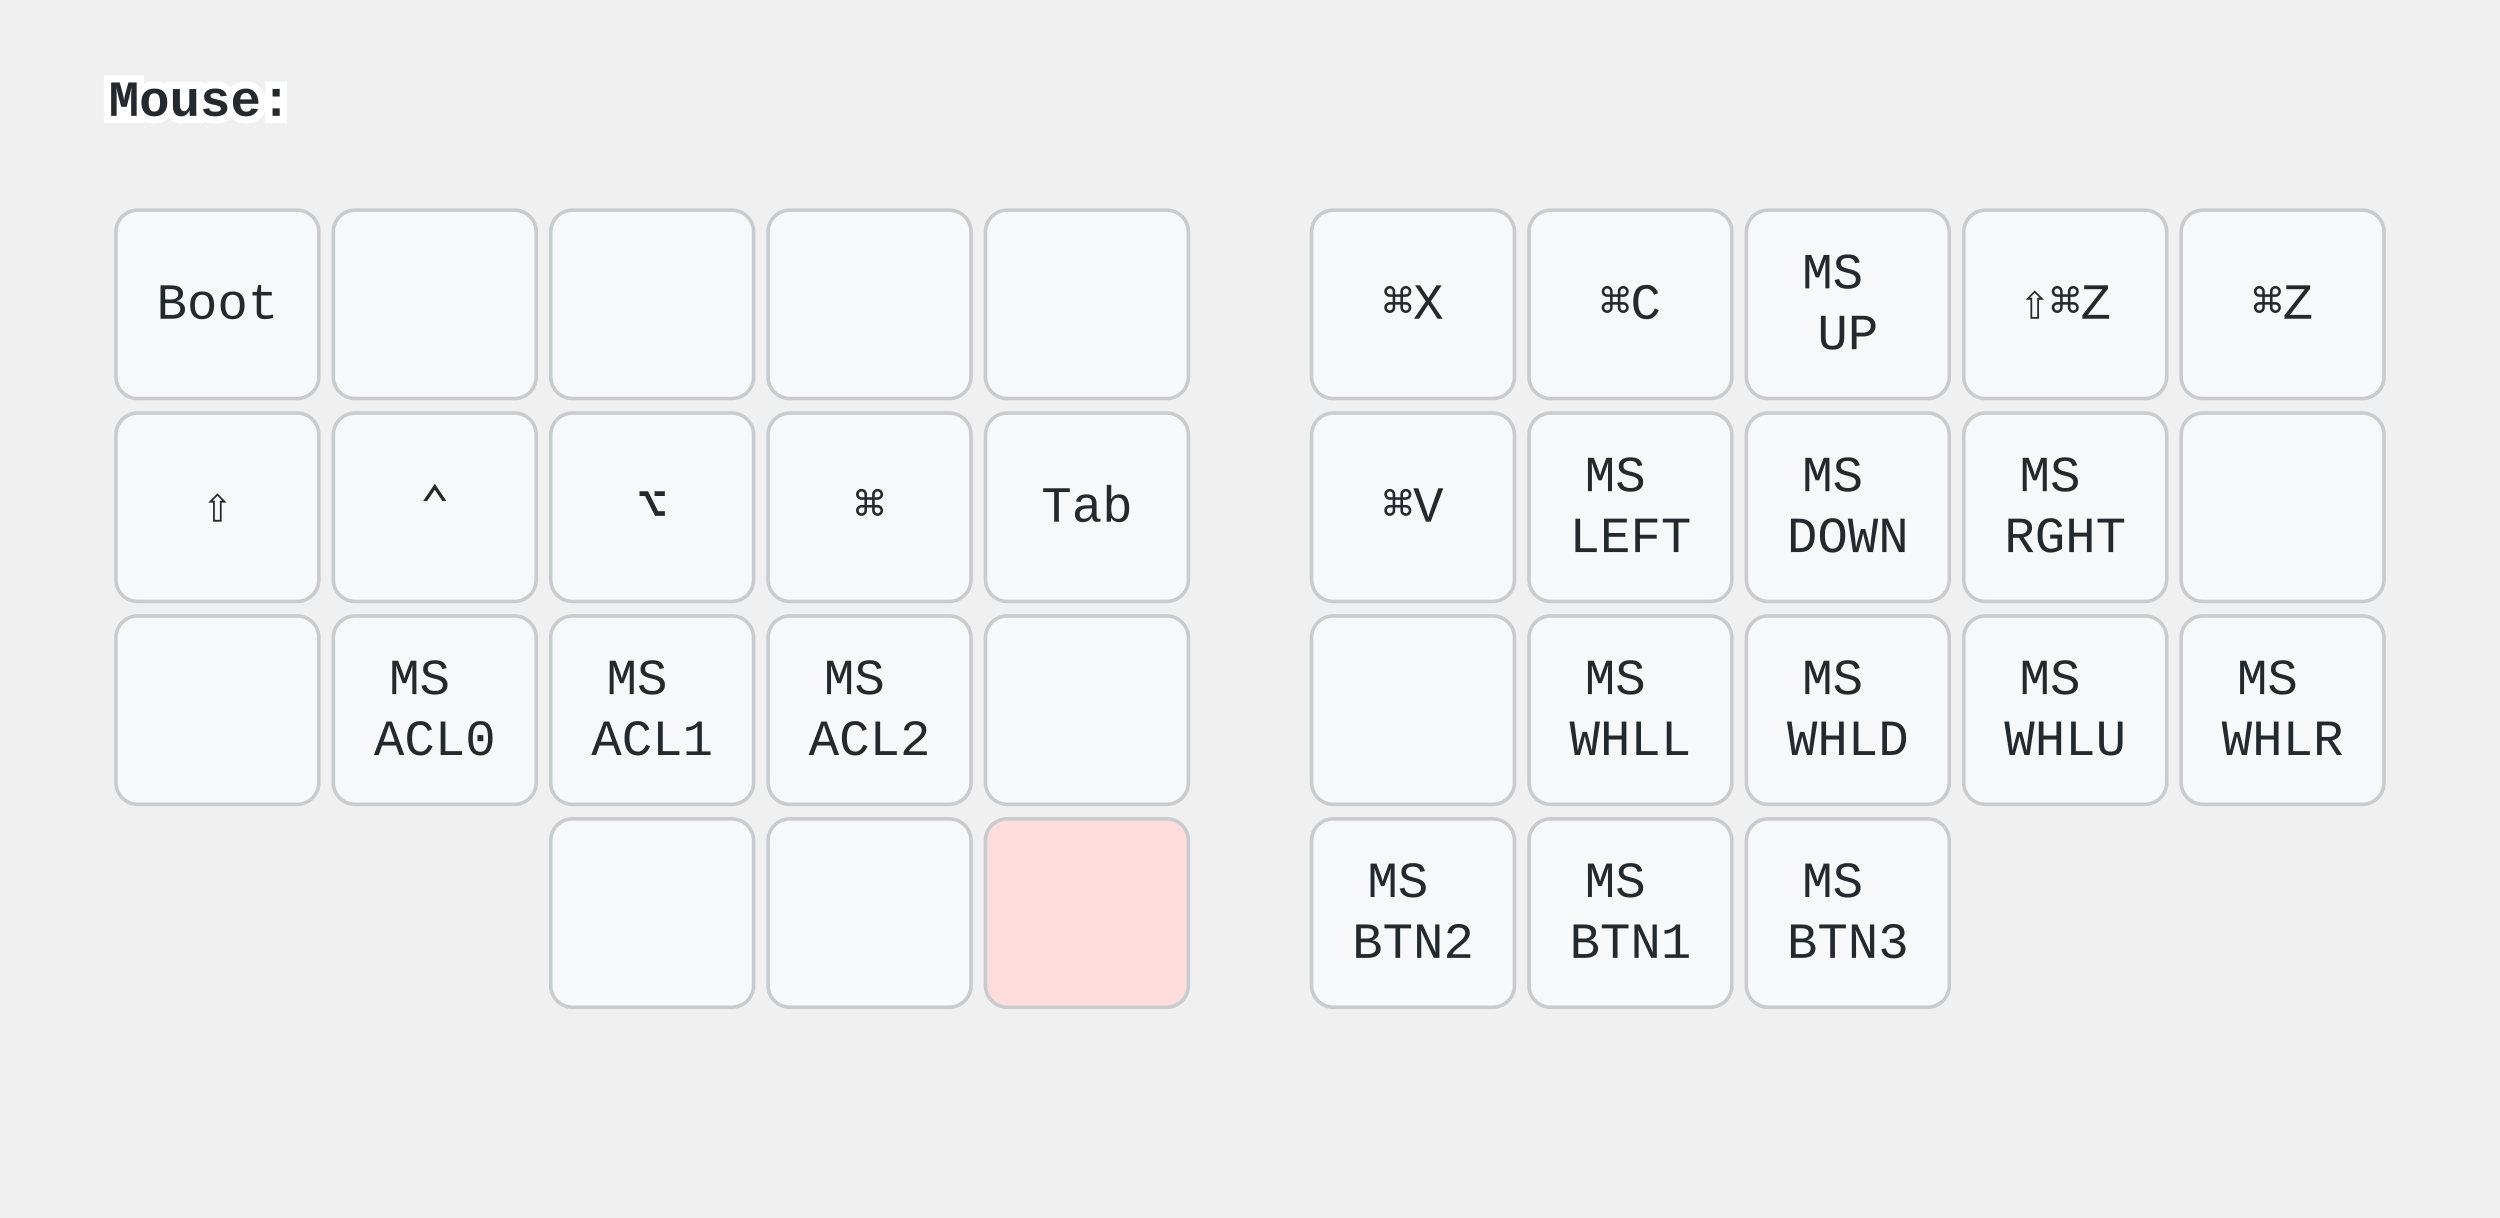
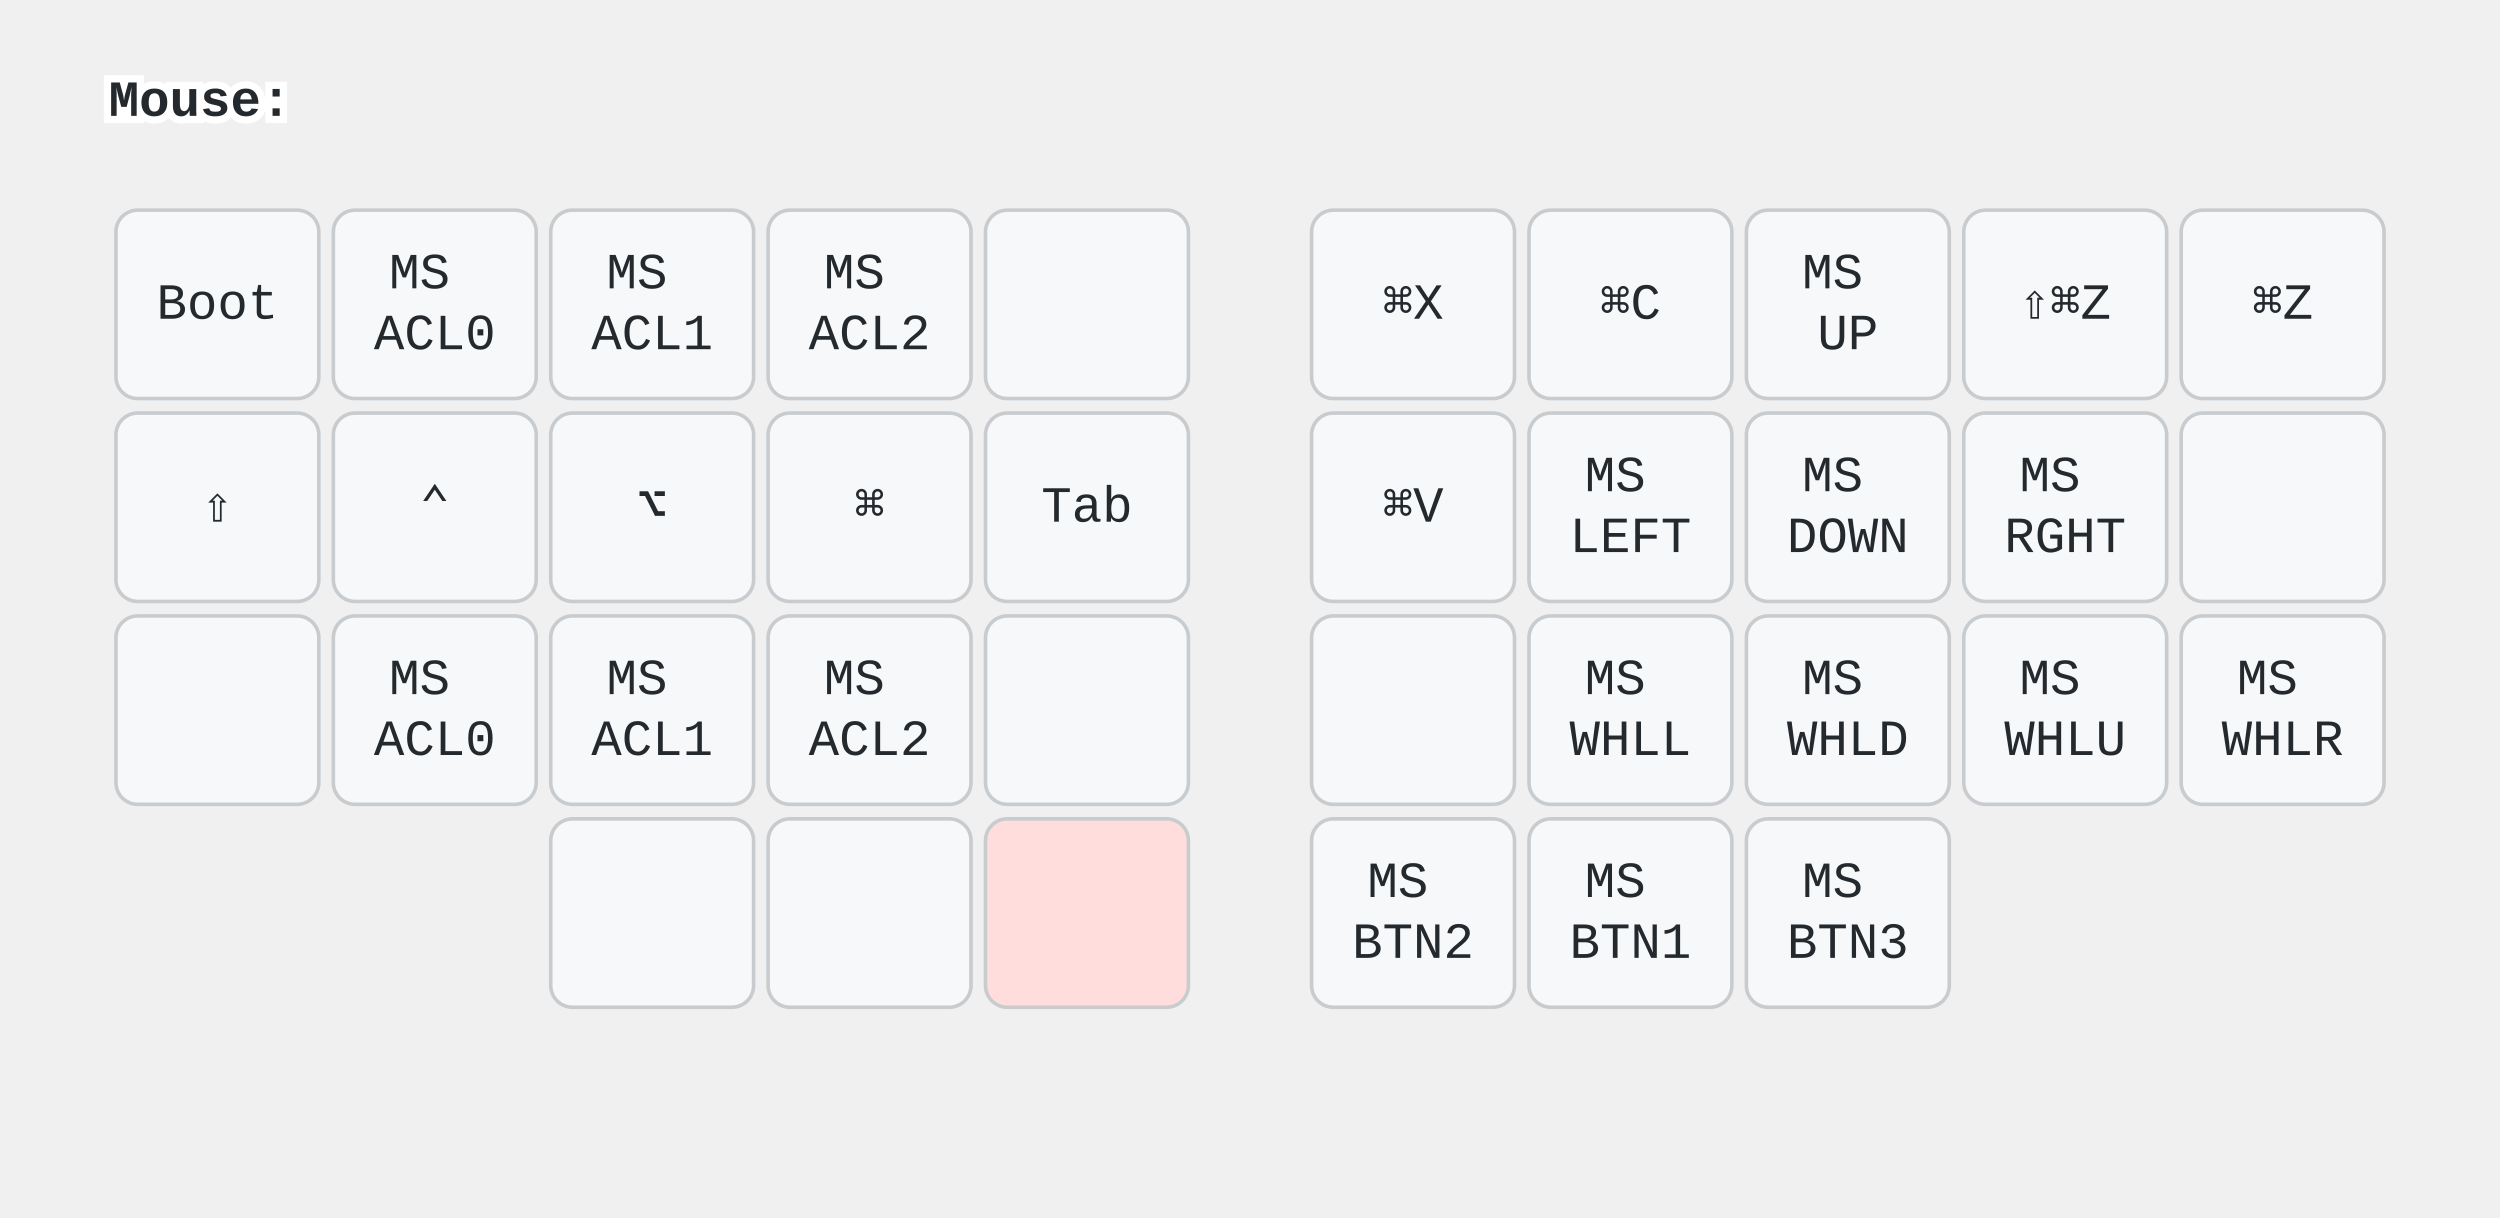
<svg xmlns="http://www.w3.org/2000/svg" width="690" height="336" viewBox="0 0 690 336" class="keymap">
  <style>/* inherit to force styles through use tags */
svg path {
    fill: inherit;
}

/* font and background color specifications */
svg.keymap {
    font-family: SFMono-Regular,Consolas,Liberation Mono,Menlo,monospace;
    font-size: 14px;
    font-kerning: normal;
    text-rendering: optimizeLegibility;
    fill: #24292e;
}

/* default key styling */
rect.key {
    fill: #f6f8fa;
}

rect.key, rect.combo {
    stroke: #c9cccf;
    stroke-width: 1;
}

/* default key side styling, only used is draw_key_sides is set */
rect.side {
    filter: brightness(90%);
}

/* color accent for combo boxes */
rect.combo, rect.combo-separate {
    fill: #cdf;
}

/* color accent for held keys */
rect.held, rect.combo.held {
    fill: #fdd;
}

/* color accent for ghost (optional) keys */
rect.ghost, rect.combo.ghost {
    stroke-dasharray: 4, 4;
    stroke-width: 2;
}

text {
    text-anchor: middle;
    dominant-baseline: middle;
}

/* styling for layer labels */
text.label {
    font-weight: bold;
    text-anchor: start;
    stroke: white;
    stroke-width: 4;
    paint-order: stroke;
}

/* styling for optional footer */
text.footer {
    text-anchor: end;
    dominant-baseline: auto;
    stroke: white;
    stroke-width: 4;
    paint-order: stroke;
}

/* styling for combo tap, and key non-tap label text */
text.combo, text.hold, text.shifted, text.left, text.right, text.tl, text.tr, text.bl, text.br {
    font-size: 11px;
}

text.hold, text.bl, text.br {
    text-anchor: middle;
    dominant-baseline: auto;
}

text.shifted, text.tl, text.tr {
    text-anchor: middle;
    dominant-baseline: hanging;
}

text.left, text.tl, text.bl {
    text-anchor: start;
}

text.right, text.tr, text.br {
    text-anchor: end;
}

text.layer-activator {
    text-decoration: underline;
}

/* styling for hold/shifted label text in combo box */
text.combo.hold, text.combo.shifted, text.combo.left, text.combo.right {
    font-size: 8px;
}

/* lighter symbol for transparent keys */
text.trans {
    fill: #7b7e81;
}

/* styling for combo dendrons */
path.combo {
    stroke-width: 1;
    stroke: gray;
    fill: none;
}

/* Start Tabler Icons Cleanup */
/* cannot use height/width with glyphs */
.icon-tabler &gt; path {
    fill: inherit;
    stroke: inherit;
    stroke-width: 2;
}
/* hide tabler's default box */
.icon-tabler &gt; path[stroke="none"][fill="none"] {
    visibility: hidden;
}
/* End Tabler Icons Cleanup */
</style>
  <g transform="translate(30, 0)" class="layer-Mouse">
    <text x="0" y="28" class="label" id="Mouse">Mouse:</text>
    <g transform="translate(0, 56)">
      <g transform="translate(30, 28)" class="key keypos-0">
        <rect rx="6" ry="6" x="-28" y="-26" width="56" height="52" class="key" />
        <text x="0" y="0" class="key tap">Boot</text>
      </g>
      <g transform="translate(90, 28)" class="key keypos-1">
        <rect rx="6" ry="6" x="-28" y="-26" width="56" height="52" class="key" />
+         <text x="0" y="0" class="key tap">
+           <tspan x="0" dy="-0.6em">MS</tspan>
+           <tspan x="0" dy="1.2em">ACL0</tspan>
+         </text>
      </g>
      <g transform="translate(150, 28)" class="key keypos-2">
        <rect rx="6" ry="6" x="-28" y="-26" width="56" height="52" class="key" />
+         <text x="0" y="0" class="key tap">
+           <tspan x="0" dy="-0.6em">MS</tspan>
+           <tspan x="0" dy="1.2em">ACL1</tspan>
+         </text>
      </g>
      <g transform="translate(210, 28)" class="key keypos-3">
        <rect rx="6" ry="6" x="-28" y="-26" width="56" height="52" class="key" />
+         <text x="0" y="0" class="key tap">
+           <tspan x="0" dy="-0.6em">MS</tspan>
+           <tspan x="0" dy="1.2em">ACL2</tspan>
+         </text>
      </g>
      <g transform="translate(270, 28)" class="key keypos-4">
        <rect rx="6" ry="6" x="-28" y="-26" width="56" height="52" class="key" />
      </g>
      <g transform="translate(360, 28)" class="key keypos-5">
        <rect rx="6" ry="6" x="-28" y="-26" width="56" height="52" class="key" />
        <text x="0" y="0" class="key tap">⌘X</text>
      </g>
      <g transform="translate(420, 28)" class="key keypos-6">
        <rect rx="6" ry="6" x="-28" y="-26" width="56" height="52" class="key" />
        <text x="0" y="0" class="key tap">⌘C</text>
      </g>
      <g transform="translate(480, 28)" class="key keypos-7">
        <rect rx="6" ry="6" x="-28" y="-26" width="56" height="52" class="key" />
        <text x="0" y="0" class="key tap">
          <tspan x="0" dy="-0.6em">MS</tspan>
          <tspan x="0" dy="1.2em">UP</tspan>
        </text>
      </g>
      <g transform="translate(540, 28)" class="key keypos-8">
        <rect rx="6" ry="6" x="-28" y="-26" width="56" height="52" class="key" />
        <text x="0" y="0" class="key tap">⇧⌘Z</text>
      </g>
      <g transform="translate(600, 28)" class="key keypos-9">
        <rect rx="6" ry="6" x="-28" y="-26" width="56" height="52" class="key" />
        <text x="0" y="0" class="key tap">⌘Z</text>
      </g>
      <g transform="translate(30, 84)" class="key keypos-10">
        <rect rx="6" ry="6" x="-28" y="-26" width="56" height="52" class="key" />
        <text x="0" y="0" class="key tap">⇧</text>
      </g>
      <g transform="translate(90, 84)" class="key keypos-11">
        <rect rx="6" ry="6" x="-28" y="-26" width="56" height="52" class="key" />
        <text x="0" y="0" class="key tap">⌃</text>
      </g>
      <g transform="translate(150, 84)" class="key keypos-12">
        <rect rx="6" ry="6" x="-28" y="-26" width="56" height="52" class="key" />
        <text x="0" y="0" class="key tap">⌥</text>
      </g>
      <g transform="translate(210, 84)" class="key keypos-13">
        <rect rx="6" ry="6" x="-28" y="-26" width="56" height="52" class="key" />
        <text x="0" y="0" class="key tap">⌘</text>
      </g>
      <g transform="translate(270, 84)" class="key keypos-14">
        <rect rx="6" ry="6" x="-28" y="-26" width="56" height="52" class="key" />
        <text x="0" y="0" class="key tap">Tab</text>
      </g>
      <g transform="translate(360, 84)" class="key keypos-15">
        <rect rx="6" ry="6" x="-28" y="-26" width="56" height="52" class="key" />
        <text x="0" y="0" class="key tap">⌘V</text>
      </g>
      <g transform="translate(420, 84)" class="key keypos-16">
        <rect rx="6" ry="6" x="-28" y="-26" width="56" height="52" class="key" />
        <text x="0" y="0" class="key tap">
          <tspan x="0" dy="-0.6em">MS</tspan>
          <tspan x="0" dy="1.2em">LEFT</tspan>
        </text>
      </g>
      <g transform="translate(480, 84)" class="key keypos-17">
        <rect rx="6" ry="6" x="-28" y="-26" width="56" height="52" class="key" />
        <text x="0" y="0" class="key tap">
          <tspan x="0" dy="-0.6em">MS</tspan>
          <tspan x="0" dy="1.2em">DOWN</tspan>
        </text>
      </g>
      <g transform="translate(540, 84)" class="key keypos-18">
        <rect rx="6" ry="6" x="-28" y="-26" width="56" height="52" class="key" />
        <text x="0" y="0" class="key tap">
          <tspan x="0" dy="-0.6em">MS</tspan>
          <tspan x="0" dy="1.2em">RGHT</tspan>
        </text>
      </g>
      <g transform="translate(600, 84)" class="key keypos-19">
        <rect rx="6" ry="6" x="-28" y="-26" width="56" height="52" class="key" />
      </g>
      <g transform="translate(30, 140)" class="key keypos-20">
        <rect rx="6" ry="6" x="-28" y="-26" width="56" height="52" class="key" />
      </g>
      <g transform="translate(90, 140)" class="key keypos-21">
        <rect rx="6" ry="6" x="-28" y="-26" width="56" height="52" class="key" />
        <text x="0" y="0" class="key tap">
          <tspan x="0" dy="-0.6em">MS</tspan>
          <tspan x="0" dy="1.2em">ACL0</tspan>
        </text>
      </g>
      <g transform="translate(150, 140)" class="key keypos-22">
        <rect rx="6" ry="6" x="-28" y="-26" width="56" height="52" class="key" />
        <text x="0" y="0" class="key tap">
          <tspan x="0" dy="-0.6em">MS</tspan>
          <tspan x="0" dy="1.2em">ACL1</tspan>
        </text>
      </g>
      <g transform="translate(210, 140)" class="key keypos-23">
        <rect rx="6" ry="6" x="-28" y="-26" width="56" height="52" class="key" />
        <text x="0" y="0" class="key tap">
          <tspan x="0" dy="-0.6em">MS</tspan>
          <tspan x="0" dy="1.2em">ACL2</tspan>
        </text>
      </g>
      <g transform="translate(270, 140)" class="key keypos-24">
        <rect rx="6" ry="6" x="-28" y="-26" width="56" height="52" class="key" />
      </g>
      <g transform="translate(360, 140)" class="key keypos-25">
        <rect rx="6" ry="6" x="-28" y="-26" width="56" height="52" class="key" />
      </g>
      <g transform="translate(420, 140)" class="key keypos-26">
        <rect rx="6" ry="6" x="-28" y="-26" width="56" height="52" class="key" />
        <text x="0" y="0" class="key tap">
          <tspan x="0" dy="-0.6em">MS</tspan>
          <tspan x="0" dy="1.2em">WHLL</tspan>
        </text>
      </g>
      <g transform="translate(480, 140)" class="key keypos-27">
        <rect rx="6" ry="6" x="-28" y="-26" width="56" height="52" class="key" />
        <text x="0" y="0" class="key tap">
          <tspan x="0" dy="-0.6em">MS</tspan>
          <tspan x="0" dy="1.2em">WHLD</tspan>
        </text>
      </g>
      <g transform="translate(540, 140)" class="key keypos-28">
        <rect rx="6" ry="6" x="-28" y="-26" width="56" height="52" class="key" />
        <text x="0" y="0" class="key tap">
          <tspan x="0" dy="-0.6em">MS</tspan>
          <tspan x="0" dy="1.2em">WHLU</tspan>
        </text>
      </g>
      <g transform="translate(600, 140)" class="key keypos-29">
        <rect rx="6" ry="6" x="-28" y="-26" width="56" height="52" class="key" />
        <text x="0" y="0" class="key tap">
          <tspan x="0" dy="-0.6em">MS</tspan>
          <tspan x="0" dy="1.2em">WHLR</tspan>
        </text>
      </g>
      <g transform="translate(150, 196)" class="key keypos-30">
        <rect rx="6" ry="6" x="-28" y="-26" width="56" height="52" class="key" />
      </g>
      <g transform="translate(210, 196)" class="key keypos-31">
        <rect rx="6" ry="6" x="-28" y="-26" width="56" height="52" class="key" />
      </g>
      <g transform="translate(270, 196)" class="key held keypos-32">
        <rect rx="6" ry="6" x="-28" y="-26" width="56" height="52" class="key held" />
      </g>
      <g transform="translate(360, 196)" class="key keypos-33">
        <rect rx="6" ry="6" x="-28" y="-26" width="56" height="52" class="key" />
        <text x="0" y="0" class="key tap">
          <tspan x="0" dy="-0.6em">MS</tspan>
          <tspan x="0" dy="1.2em">BTN2</tspan>
        </text>
      </g>
      <g transform="translate(420, 196)" class="key keypos-34">
        <rect rx="6" ry="6" x="-28" y="-26" width="56" height="52" class="key" />
        <text x="0" y="0" class="key tap">
          <tspan x="0" dy="-0.6em">MS</tspan>
          <tspan x="0" dy="1.2em">BTN1</tspan>
        </text>
      </g>
      <g transform="translate(480, 196)" class="key keypos-35">
        <rect rx="6" ry="6" x="-28" y="-26" width="56" height="52" class="key" />
        <text x="0" y="0" class="key tap">
          <tspan x="0" dy="-0.6em">MS</tspan>
          <tspan x="0" dy="1.2em">BTN3</tspan>
        </text>
      </g>
    </g>
  </g>
</svg>
